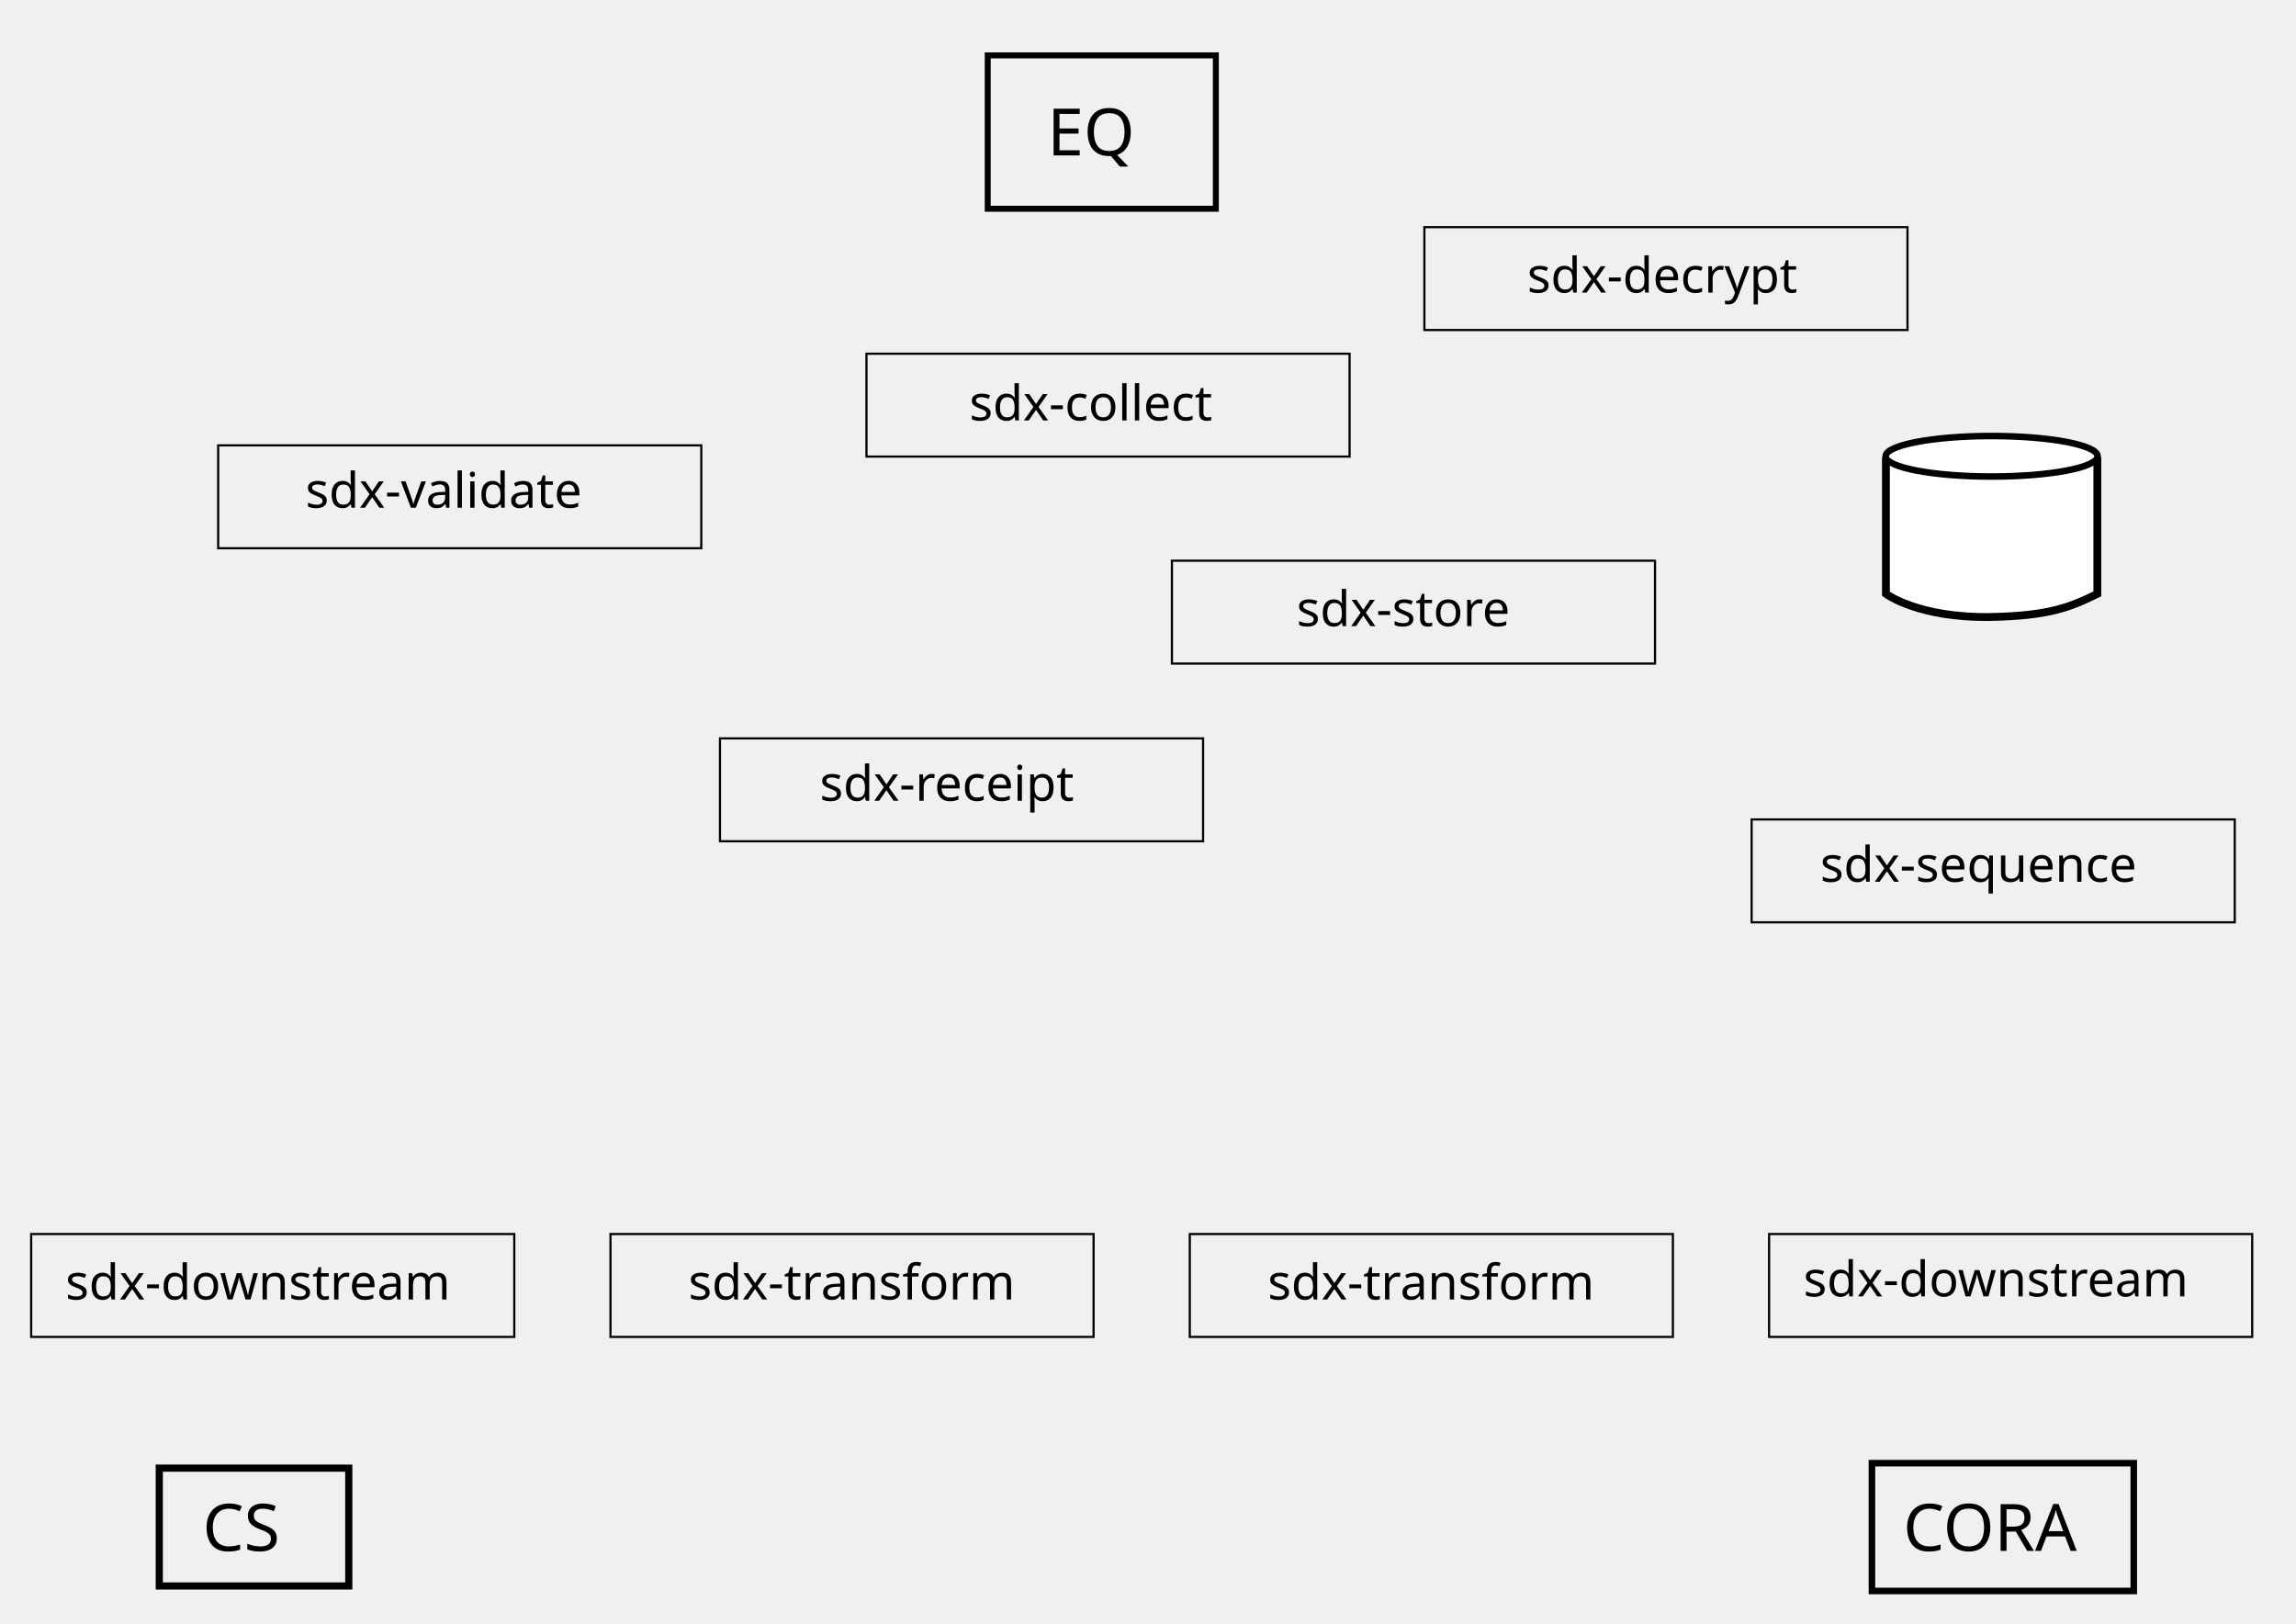
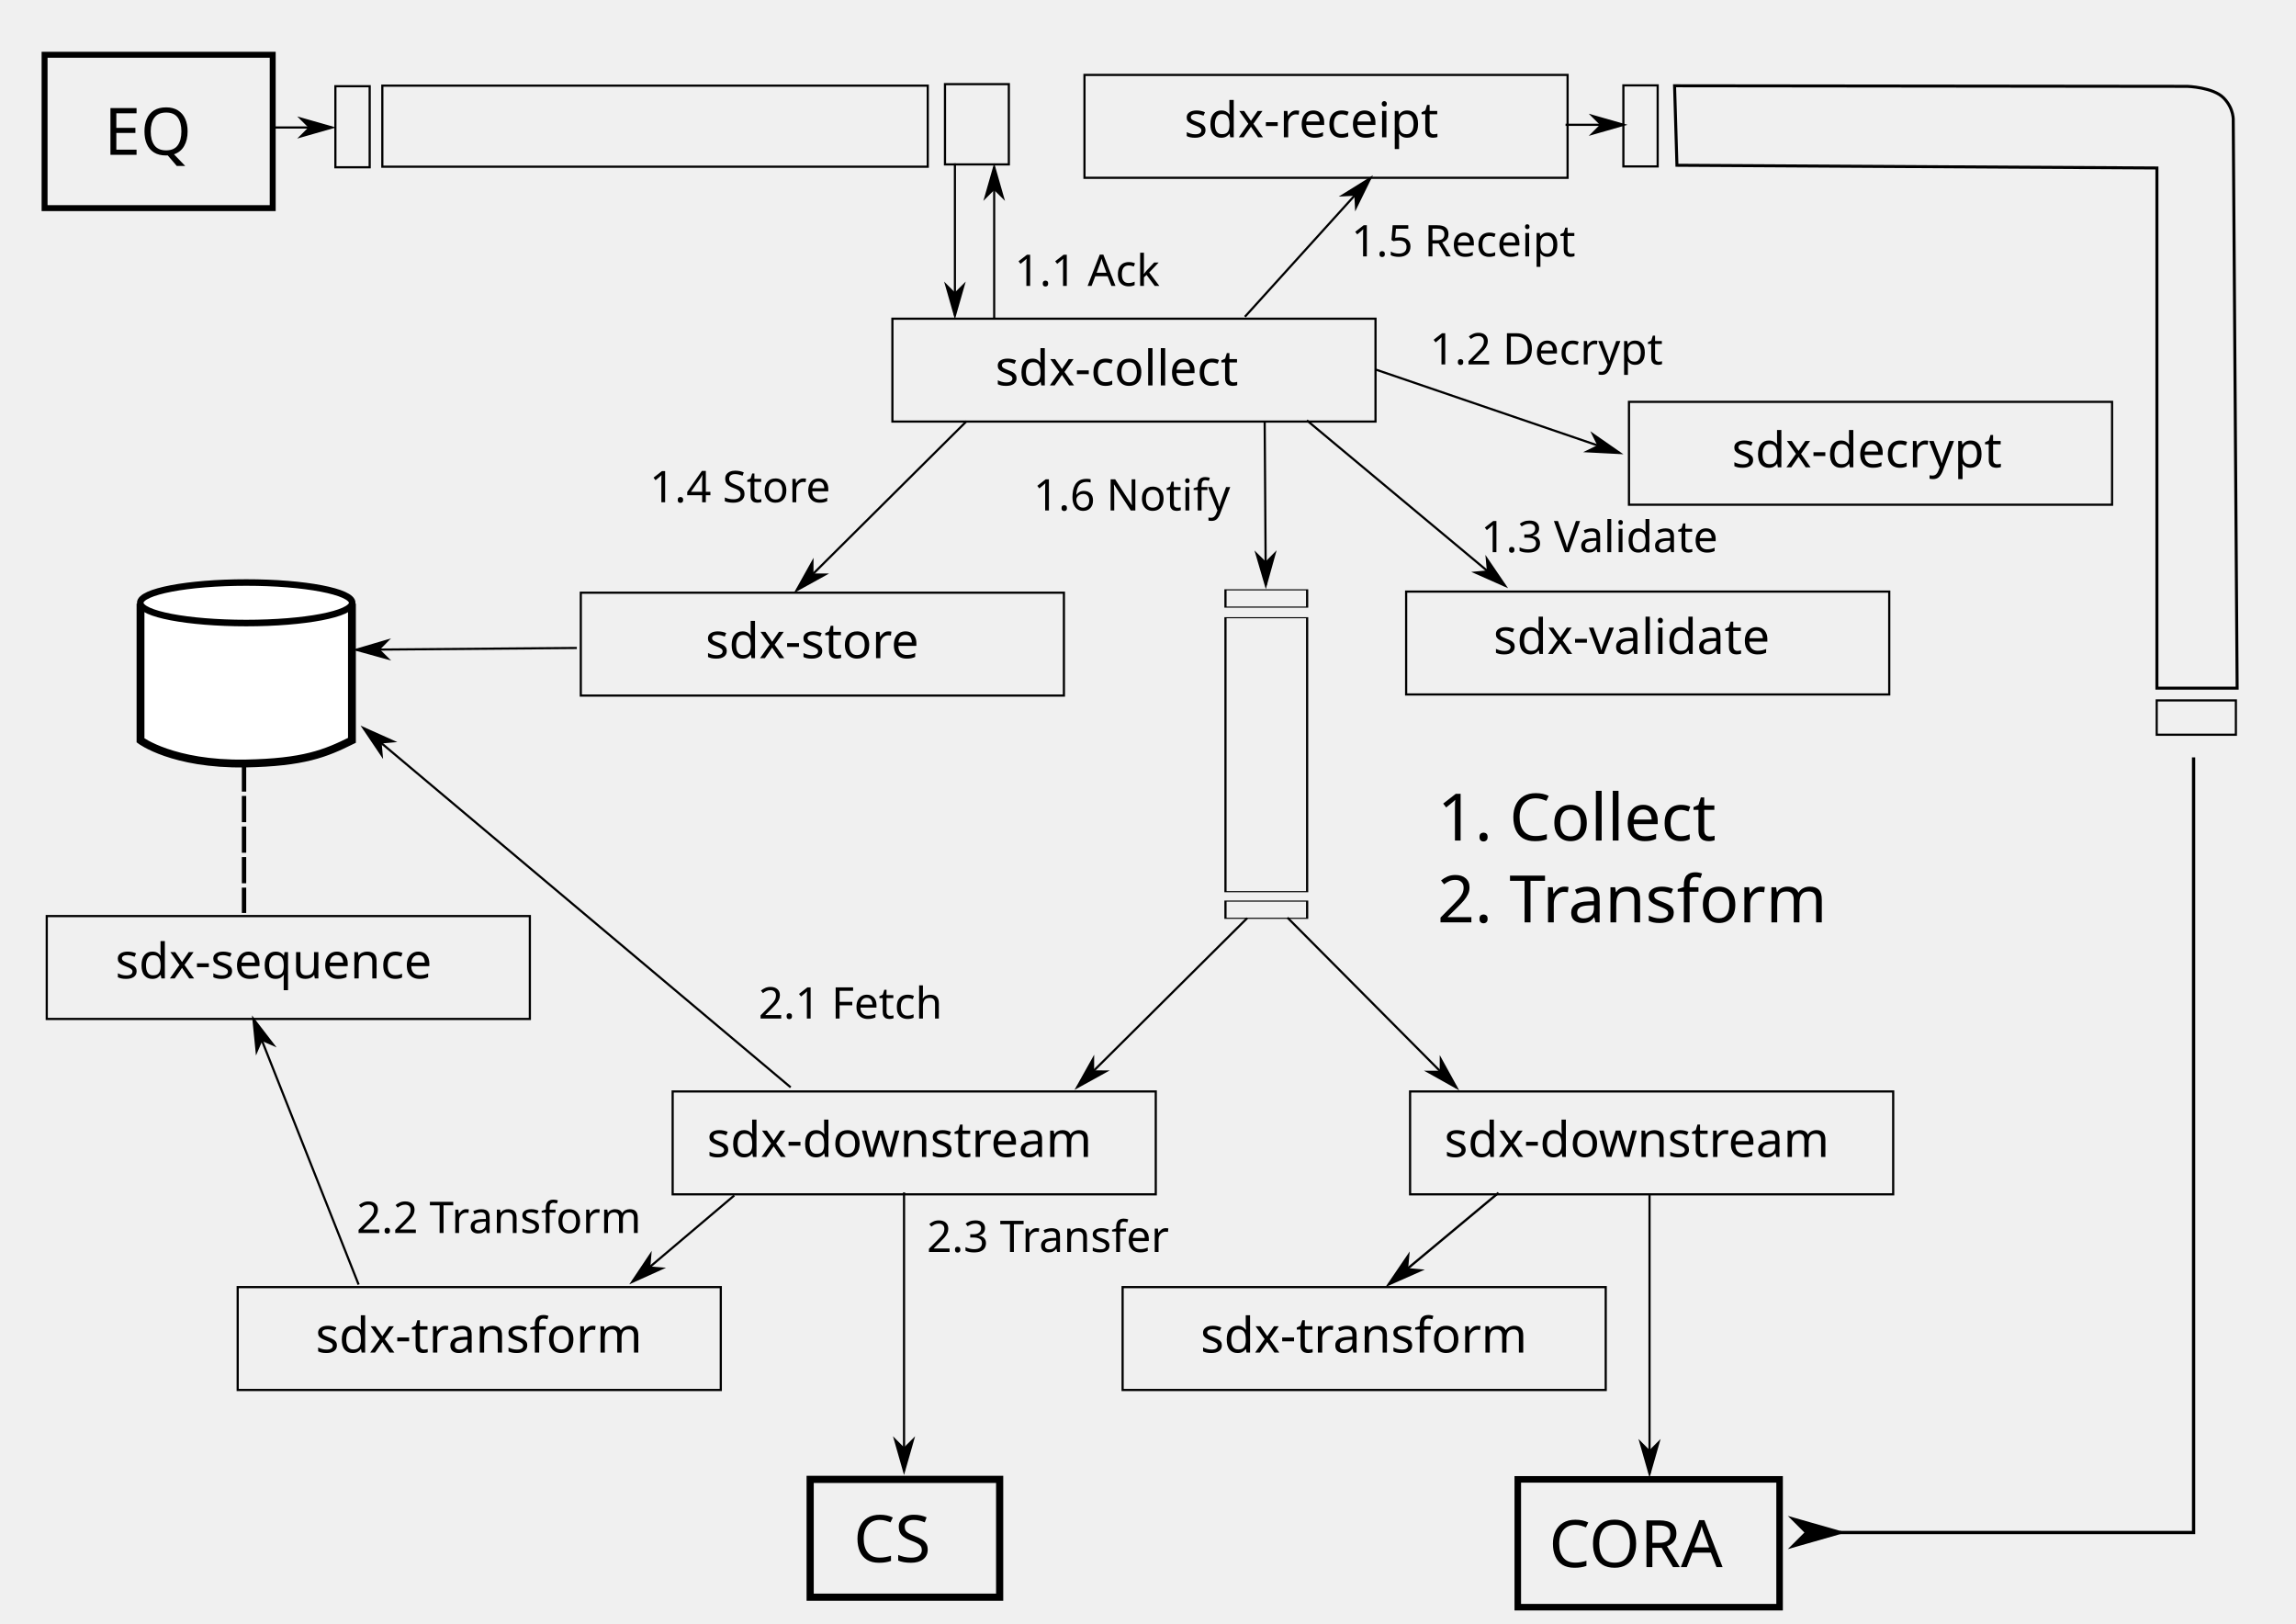
<svg xmlns="http://www.w3.org/2000/svg" width="297mm" height="210mm" viewBox="0 0 1052.362 744.094" id="svg2" version="1.1">
  <defs id="defs4">
-     </defs>
+     <marker orient="auto" refY="0.0" refX="0.0" id="marker16611" style="overflow:visible;">
+       <path id="path16613" d="M 0.0,0.0 L 5.0,-5.0 L -12.5,0.0 L 5.0,5.0 L 0.0,0.0 z " style="fill-rule:evenodd;stroke:#000000;stroke-width:1pt;stroke-opacity:1;fill:#000000;fill-opacity:1" transform="scale(0.8) rotate(180) translate(12.5,0)" />
+     </marker>
+     <marker style="overflow:visible;" id="marker15975" refX="0.0" refY="0.0" orient="auto">
+       <path transform="scale(0.8) rotate(180) translate(12.5,0)" style="fill-rule:evenodd;stroke:#000000;stroke-width:1pt;stroke-opacity:1;fill:#000000;fill-opacity:1" d="M 0.0,0.0 L 5.0,-5.0 L -12.5,0.0 L 5.0,5.0 L 0.0,0.0 z " id="path15977" />
+     </marker>
+     <marker orient="auto" refY="0.0" refX="0.0" id="Arrow1Lstart" style="overflow:visible">
+       <path id="path4404" d="M 0.0,0.0 L 5.0,-5.0 L -12.5,0.0 L 5.0,5.0 L 0.0,0.0 z " style="fill-rule:evenodd;stroke:#000000;stroke-width:1pt;stroke-opacity:1;fill:#000000;fill-opacity:1" transform="scale(0.8) translate(12.5,0)" />
+     </marker>
+     <marker orient="auto" refY="0.0" refX="0.0" id="marker15261" style="overflow:visible;">
+       <path id="path15263" d="M 0.0,0.0 L 5.0,-5.0 L -12.5,0.0 L 5.0,5.0 L 0.0,0.0 z " style="fill-rule:evenodd;stroke:#000000;stroke-width:1pt;stroke-opacity:1;fill:#000000;fill-opacity:1" transform="scale(0.8) rotate(180) translate(12.5,0)" />
+     </marker>
+     <marker orient="auto" refY="0.0" refX="0.0" id="marker14883" style="overflow:visible;">
+       <path id="path14885" d="M 0.0,0.0 L 5.0,-5.0 L -12.5,0.0 L 5.0,5.0 L 0.0,0.0 z " style="fill-rule:evenodd;stroke:#000000;stroke-width:1pt;stroke-opacity:1;fill:#000000;fill-opacity:1" transform="scale(0.8) rotate(180) translate(12.5,0)" />
+     </marker>
+     <marker style="overflow:visible;" id="marker14505" refX="0.0" refY="0.0" orient="auto">
+       <path transform="scale(0.8) rotate(180) translate(12.5,0)" style="fill-rule:evenodd;stroke:#000000;stroke-width:1pt;stroke-opacity:1;fill:#000000;fill-opacity:1" d="M 0.0,0.0 L 5.0,-5.0 L -12.5,0.0 L 5.0,5.0 L 0.0,0.0 z " id="path14507" />
+     </marker>
+     <marker style="overflow:visible;" id="marker13867" refX="0.0" refY="0.0" orient="auto">
+       <path transform="scale(0.8) rotate(180) translate(12.5,0)" style="fill-rule:evenodd;stroke:#000000;stroke-width:1pt;stroke-opacity:1;fill:#000000;fill-opacity:1" d="M 0.0,0.0 L 5.0,-5.0 L -12.5,0.0 L 5.0,5.0 L 0.0,0.0 z " id="path13869" />
+     </marker>
+     <marker orient="auto" refY="0.0" refX="0.0" id="marker13341" style="overflow:visible;">
+       <path id="path13343" d="M 0.0,0.0 L 5.0,-5.0 L -12.5,0.0 L 5.0,5.0 L 0.0,0.0 z " style="fill-rule:evenodd;stroke:#000000;stroke-width:1pt;stroke-opacity:1;fill:#000000;fill-opacity:1" transform="scale(0.8) rotate(180) translate(12.5,0)" />
+     </marker>
+     <marker orient="auto" refY="0.0" refX="0.0" id="marker11667" style="overflow:visible;">
+       <path id="path11669" d="M 0.0,0.0 L 5.0,-5.0 L -12.5,0.0 L 5.0,5.0 L 0.0,0.0 z " style="fill-rule:evenodd;stroke:#000000;stroke-width:1pt;stroke-opacity:1;fill:#000000;fill-opacity:1" transform="scale(0.8) rotate(180) translate(12.5,0)" />
+     </marker>
+     <marker orient="auto" refY="0.0" refX="0.0" id="marker11493" style="overflow:visible;">
+       <path id="path11495" d="M 0.0,0.0 L 5.0,-5.0 L -12.5,0.0 L 5.0,5.0 L 0.0,0.0 z " style="fill-rule:evenodd;stroke:#000000;stroke-width:1pt;stroke-opacity:1;fill:#000000;fill-opacity:1" transform="scale(0.8) rotate(180) translate(12.5,0)" />
+     </marker>
+     <marker style="overflow:visible;" id="marker10783" refX="0.0" refY="0.0" orient="auto">
+       <path transform="scale(0.8) rotate(180) translate(12.5,0)" style="fill-rule:evenodd;stroke:#000000;stroke-width:1pt;stroke-opacity:1;fill:#000000;fill-opacity:1" d="M 0.0,0.0 L 5.0,-5.0 L -12.5,0.0 L 5.0,5.0 L 0.0,0.0 z " id="path10785" />
+     </marker>
+     <marker style="overflow:visible;" id="marker9727" refX="0.0" refY="0.0" orient="auto">
+       <path transform="scale(0.8) rotate(180) translate(12.5,0)" style="fill-rule:evenodd;stroke:#000000;stroke-width:1pt;stroke-opacity:1;fill:#000000;fill-opacity:1" d="M 0.0,0.0 L 5.0,-5.0 L -12.5,0.0 L 5.0,5.0 L 0.0,0.0 z " id="path9729" />
+     </marker>
+     <marker style="overflow:visible;" id="marker8793" refX="0.0" refY="0.0" orient="auto">
+       <path transform="scale(0.8) rotate(180) translate(12.5,0)" style="fill-rule:evenodd;stroke:#000000;stroke-width:1pt;stroke-opacity:1;fill:#000000;fill-opacity:1" d="M 0.0,0.0 L 5.0,-5.0 L -12.5,0.0 L 5.0,5.0 L 0.0,0.0 z " id="path8795" />
+     </marker>
+     <marker style="overflow:visible;" id="marker8153" refX="0.0" refY="0.0" orient="auto">
+       <path transform="scale(0.8) rotate(180) translate(12.5,0)" style="fill-rule:evenodd;stroke:#000000;stroke-width:1pt;stroke-opacity:1;fill:#000000;fill-opacity:1" d="M 0.0,0.0 L 5.0,-5.0 L -12.5,0.0 L 5.0,5.0 L 0.0,0.0 z " id="path8155" />
+     </marker>
+     <marker orient="auto" refY="0.0" refX="0.0" id="marker7667" style="overflow:visible;">
+       <path id="path7669" d="M 0.0,0.0 L 5.0,-5.0 L -12.5,0.0 L 5.0,5.0 L 0.0,0.0 z " style="fill-rule:evenodd;stroke:#000000;stroke-width:1pt;stroke-opacity:1;fill:#000000;fill-opacity:1" transform="scale(0.8) rotate(180) translate(12.5,0)" />
+     </marker>
+     <marker orient="auto" refY="0.0" refX="0.0" id="marker6995" style="overflow:visible;">
+       <path id="path6997" d="M 0.0,0.0 L 5.0,-5.0 L -12.5,0.0 L 5.0,5.0 L 0.0,0.0 z " style="fill-rule:evenodd;stroke:#000000;stroke-width:1pt;stroke-opacity:1;fill:#000000;fill-opacity:1" transform="scale(0.8) rotate(180) translate(12.5,0)" />
+     </marker>
+     <marker style="overflow:visible;" id="marker6425" refX="0.0" refY="0.0" orient="auto">
+       <path transform="scale(0.8) rotate(180) translate(12.5,0)" style="fill-rule:evenodd;stroke:#000000;stroke-width:1pt;stroke-opacity:1;fill:#000000;fill-opacity:1" d="M 0.0,0.0 L 5.0,-5.0 L -12.5,0.0 L 5.0,5.0 L 0.0,0.0 z " id="path6427" />
+     </marker>
+     <marker orient="auto" refY="0.0" refX="0.0" id="marker5477" style="overflow:visible;">
+       <path id="path5479" d="M 0.0,0.0 L 5.0,-5.0 L -12.5,0.0 L 5.0,5.0 L 0.0,0.0 z " style="fill-rule:evenodd;stroke:#000000;stroke-width:1pt;stroke-opacity:1;fill:#000000;fill-opacity:1" transform="scale(0.8) rotate(180) translate(12.5,0)" />
+     </marker>
+     <marker style="overflow:visible;" id="marker5198" refX="0.0" refY="0.0" orient="auto">
+       <path transform="scale(0.8) rotate(180) translate(12.5,0)" style="fill-rule:evenodd;stroke:#000000;stroke-width:1pt;stroke-opacity:1;fill:#000000;fill-opacity:1" d="M 0.0,0.0 L 5.0,-5.0 L -12.5,0.0 L 5.0,5.0 L 0.0,0.0 z " id="path5200" />
+     </marker>
+     <marker orient="auto" refY="0.0" refX="0.0" id="marker5126" style="overflow:visible;">
+       <path id="path5128" d="M 0.0,0.0 L 5.0,-5.0 L -12.5,0.0 L 5.0,5.0 L 0.0,0.0 z " style="fill-rule:evenodd;stroke:#000000;stroke-width:1pt;stroke-opacity:1;fill:#000000;fill-opacity:1" transform="scale(0.8) rotate(180) translate(12.5,0)" />
+     </marker>
+     <marker orient="auto" refY="0.0" refX="0.0" id="marker4880" style="overflow:visible;">
+       <path id="path4882" style="fill-rule:evenodd;stroke-width:0.625;stroke-linejoin:round;stroke:#000000;stroke-opacity:1;fill:#000000;fill-opacity:1" d="M 8.719,4.034 L -2.207,0.016 L 8.719,-4.002 C 6.973,-1.63 6.983,1.616 8.719,4.034 z " transform="scale(1.1) rotate(180) translate(1,0)" />
+     </marker>
+     <marker orient="auto" refY="0.0" refX="0.0" id="Arrow1Lend" style="overflow:visible;">
+       <path id="path4407" d="M 0.0,0.0 L 5.0,-5.0 L -12.5,0.0 L 5.0,5.0 L 0.0,0.0 z " style="fill-rule:evenodd;stroke:#000000;stroke-width:1pt;stroke-opacity:1;fill:#000000;fill-opacity:1" transform="scale(0.8) rotate(180) translate(12.5,0)" />
+     </marker>
+     <marker orient="auto" refY="0.0" refX="0.0" id="Arrow2Lend" style="overflow:visible;">
+       <path id="path4425" style="fill-rule:evenodd;stroke-width:0.625;stroke-linejoin:round;stroke:#000000;stroke-opacity:1;fill:#000000;fill-opacity:1" d="M 8.719,4.034 L -2.207,0.016 L 8.719,-4.002 C 6.973,-1.63 6.983,1.616 8.719,4.034 z " transform="scale(1.1) rotate(180) translate(1,0)" />
+     </marker>
+     <marker orient="auto" refY="0.0" refX="0.0" id="Arrow2Lstart" style="overflow:visible">
+       <path id="path4422" style="fill-rule:evenodd;stroke-width:0.625;stroke-linejoin:round;stroke:#000000;stroke-opacity:1;fill:#000000;fill-opacity:1" d="M 8.719,4.034 L -2.207,0.016 L 8.719,-4.002 C 6.973,-1.63 6.983,1.616 8.719,4.034 z " transform="scale(1.1) translate(1,0)" />
+     </marker>
+   </defs>
  <g id="layer1" transform="translate(0,-308.2677)">
-     <text xml:space="preserve" style="font-style:normal;font-variant:normal;font-weight:normal;font-stretch:normal;font-size:30px;line-height:125%;font-family:sans-serif;-inkscape-font-specification:'sans-serif, Normal';text-align:start;letter-spacing:0px;word-spacing:0px;writing-mode:lr-tb;text-anchor:start;fill:#000000;fill-opacity:1;stroke:none;stroke-width:1px;stroke-linecap:butt;stroke-linejoin:miter;stroke-opacity:1" x="480" y="379.505" id="text3355">
-       <tspan id="tspan3357" x="480" y="379.505">EQ</tspan>
-     </text>
-     <g id="g4226" transform="translate(61.42857,-62.85714)">
+     <g id="g4226" transform="translate(-738.5714,4.285714)">
      <path id="rect4223" d="m 802.979,582.382 96.899,0 0,60.883 c -12.278,6.061 -22.03,10.102 -48.955,10.607 -33.154,0.505 -47.945,-10.607 -47.945,-10.607 z" style="fill:#ffffff;fill-opacity:1;stroke:#000000;stroke-width:3.59;stroke-miterlimit:4;stroke-dasharray:none;stroke-opacity:1" />
      <ellipse style="fill:#ffffff;fill-opacity:1;stroke:#000000;stroke-width:3;stroke-miterlimit:4;stroke-dasharray:none;stroke-opacity:1" ry="9.286" rx="48.571" cy="580.219" cx="851.429" id="path3403" />
    </g>
-     <rect style="fill:none;fill-opacity:1;stroke:#000000;stroke-width:2.722;stroke-miterlimit:4;stroke-dasharray:none;stroke-opacity:1" id="rect4230" width="104.564" height="70.278" x="452.718" y="333.652" />
-     <g id="g4285" transform="translate(-40,20)">
+     <g id="g4325" transform="translate(-432.2857,-0.2857143)">
+       <text id="text3355" y="379.505" x="480" style="font-style:normal;font-variant:normal;font-weight:normal;font-stretch:normal;font-size:30px;line-height:125%;font-family:sans-serif;-inkscape-font-specification:'sans-serif, Normal';text-align:start;letter-spacing:0px;word-spacing:0px;writing-mode:lr-tb;text-anchor:start;fill:#000000;fill-opacity:1;stroke:none;stroke-width:1px;stroke-linecap:butt;stroke-linejoin:miter;stroke-opacity:1" xml:space="preserve">
+         <tspan y="379.505" x="480" id="tspan3357">EQ</tspan>
+       </text>
+       <rect y="333.652" x="452.718" height="70.278" width="104.564" id="rect4230" style="fill:none;fill-opacity:1;stroke:#000000;stroke-width:2.722;stroke-miterlimit:4;stroke-dasharray:none;stroke-opacity:1" />
+     </g>
+     <g id="g4285" transform="translate(258.3333,25.14286)">
      <text id="text3359" y="998.997" x="132.857" style="font-style:normal;font-variant:normal;font-weight:normal;font-stretch:normal;font-size:30px;line-height:125%;font-family:sans-serif;-inkscape-font-specification:'sans-serif, Normal';text-align:start;letter-spacing:0px;word-spacing:0px;writing-mode:lr-tb;text-anchor:start;fill:#000000;fill-opacity:1;stroke:none;stroke-width:1px;stroke-linecap:butt;stroke-linejoin:miter;stroke-opacity:1" xml:space="preserve">
        <tspan y="998.997" x="132.857" id="tspan3361">CS</tspan>
      </text>
      <rect y="961.077" x="113.001" height="53.998" width="86.856" id="rect4232" style="fill:none;fill-opacity:1;stroke:#000000;stroke-width:3.287;stroke-miterlimit:4;stroke-dasharray:none;stroke-opacity:1" />
    </g>
-     <g id="g4290" transform="translate(70.85714,20)">
+     <g id="g4290" transform="translate(-91.47624,27.42857)">
      <text id="text3363" y="998.997" x="801.429" style="font-style:normal;font-variant:normal;font-weight:normal;font-stretch:normal;font-size:30px;line-height:125%;font-family:sans-serif;-inkscape-font-specification:'sans-serif, Normal';text-align:start;letter-spacing:0px;word-spacing:0px;writing-mode:lr-tb;text-anchor:start;fill:#000000;fill-opacity:1;stroke:none;stroke-width:1px;stroke-linecap:butt;stroke-linejoin:miter;stroke-opacity:1" xml:space="preserve">
        <tspan y="998.997" x="801.429" id="tspan3365">CORA</tspan>
      </text>
      <rect y="958.791" x="787.143" height="58.571" width="120" id="rect4234" style="fill:none;fill-opacity:1;stroke:#000000;stroke-width:3;stroke-miterlimit:4;stroke-dasharray:none;stroke-opacity:1" />
    </g>
-     <g id="g4275" transform="translate(-40,-1.428573)">
+     <g id="g4275" transform="translate(254.0237,-66.76991)">
      <text id="text3375" y="905.219" x="70" style="font-style:normal;font-variant:normal;font-weight:normal;font-stretch:normal;font-size:22.5px;line-height:125%;font-family:sans-serif;-inkscape-font-specification:'sans-serif, Normal';text-align:start;letter-spacing:0px;word-spacing:0px;writing-mode:lr-tb;text-anchor:start;fill:#000000;fill-opacity:1;stroke:none;stroke-width:1px;stroke-linecap:butt;stroke-linejoin:miter;stroke-opacity:1" xml:space="preserve">
        <tspan y="905.219" x="70" id="tspan3377">sdx-downstream</tspan>
      </text>
      <rect y="875.219" x="54.286" height="47.143" width="221.429" id="rect4236" style="fill:none;fill-opacity:1;stroke:#000000;stroke-width:1;stroke-miterlimit:4;stroke-dasharray:none;stroke-opacity:1" />
    </g>
-     <g id="g4270" transform="translate(-98.7619,58.57143)">
+     <g id="g4270" transform="translate(-269.6268,82.89227)">
      <text id="text3391" y="845.219" x="414.286" style="font-style:normal;font-variant:normal;font-weight:normal;font-stretch:normal;font-size:22.5px;line-height:125%;font-family:sans-serif;-inkscape-font-specification:'sans-serif, Normal';text-align:start;letter-spacing:0px;word-spacing:0px;writing-mode:lr-tb;text-anchor:start;fill:#000000;fill-opacity:1;stroke:none;stroke-width:1px;stroke-linecap:butt;stroke-linejoin:miter;stroke-opacity:1" xml:space="preserve">
        <tspan y="845.219" x="414.286" id="tspan3393">sdx-transform</tspan>
      </text>
      <rect style="fill:none;fill-opacity:1;stroke:#000000;stroke-width:1;stroke-miterlimit:4;stroke-dasharray:none;stroke-opacity:1" id="rect4238" width="221.429" height="47.143" x="378.571" y="815.219" />
    </g>
-     <g id="g4280" transform="translate(75.14282,1.428544)">
-       <text xml:space="preserve" style="font-style:normal;font-variant:normal;font-weight:normal;font-stretch:normal;font-size:22.5px;line-height:125%;font-family:sans-serif;-inkscape-font-specification:'sans-serif, Normal';text-align:start;letter-spacing:0px;word-spacing:0px;writing-mode:lr-tb;text-anchor:start;fill:#000000;fill-opacity:1;stroke:none;stroke-width:1px;stroke-linecap:butt;stroke-linejoin:miter;stroke-opacity:1" x="751.429" y="900.934" id="text3399">
-         <tspan id="tspan3401" x="751.429" y="900.934">sdx-downstream</tspan>
-       </text>
-       <rect y="872.362" x="735.714" height="47.143" width="221.429" id="rect4240" style="fill:none;fill-opacity:1;stroke:#000000;stroke-width:1;stroke-miterlimit:4;stroke-dasharray:none;stroke-opacity:1" />
-     </g>
-     <g id="g4250">
-       <text id="text3383" y="712.362" x="834.286" style="font-style:normal;font-variant:normal;font-weight:normal;font-stretch:normal;font-size:22.5px;line-height:125%;font-family:sans-serif;-inkscape-font-specification:'sans-serif, Normal';text-align:start;letter-spacing:0px;word-spacing:0px;writing-mode:lr-tb;text-anchor:start;fill:#000000;fill-opacity:1;stroke:none;stroke-width:1px;stroke-linecap:butt;stroke-linejoin:miter;stroke-opacity:1" xml:space="preserve">
-         <tspan y="712.362" x="834.286" id="tspan3385">sdx-sequence</tspan>
-       </text>
-       <rect style="fill:none;fill-opacity:1;stroke:#000000;stroke-width:1;stroke-miterlimit:4;stroke-dasharray:none;stroke-opacity:1" id="rect4242" width="221.429" height="47.143" x="802.857" y="683.791" />
-     </g>
-     <g id="g4265">
-       <text id="text3379" y="675.219" x="375.714" style="font-style:normal;font-weight:normal;font-size:22.5px;line-height:125%;font-family:sans-serif;letter-spacing:0px;word-spacing:0px;fill:#000000;fill-opacity:1;stroke:none;stroke-width:1px;stroke-linecap:butt;stroke-linejoin:miter;stroke-opacity:1;-inkscape-font-specification:'sans-serif, Normal';font-stretch:normal;font-variant:normal;text-anchor:start;text-align:start;writing-mode:lr;" xml:space="preserve">
+     <g id="g4250" transform="translate(-781.4286,44.28571)">
+       <g id="g4341">
+         <text xml:space="preserve" style="font-style:normal;font-variant:normal;font-weight:normal;font-stretch:normal;font-size:22.5px;line-height:125%;font-family:sans-serif;-inkscape-font-specification:'sans-serif, Normal';text-align:start;letter-spacing:0px;word-spacing:0px;writing-mode:lr-tb;text-anchor:start;fill:#000000;fill-opacity:1;stroke:none;stroke-width:1px;stroke-linecap:butt;stroke-linejoin:miter;stroke-opacity:1" x="834.286" y="712.362" id="text3383">
+           <tspan id="tspan3385" x="834.286" y="712.362">sdx-sequence</tspan>
+         </text>
+         <rect y="683.791" x="802.857" height="47.143" width="221.429" id="rect4242" style="fill:none;fill-opacity:1;stroke:#000000;stroke-width:1;stroke-miterlimit:4;stroke-dasharray:none;stroke-opacity:1" />
+       </g>
+     </g>
+     <g id="g4265" transform="translate(167.0659,-304.0457)">
+       <text id="text3379" y="675.219" x="375.714" style="font-style:normal;font-variant:normal;font-weight:normal;font-stretch:normal;font-size:22.5px;line-height:125%;font-family:sans-serif;-inkscape-font-specification:'sans-serif, Normal';text-align:start;letter-spacing:0px;word-spacing:0px;writing-mode:lr-tb;text-anchor:start;fill:#000000;fill-opacity:1;stroke:none;stroke-width:1px;stroke-linecap:butt;stroke-linejoin:miter;stroke-opacity:1" xml:space="preserve">
        <tspan y="675.219" x="375.714" id="tspan3381">sdx-receipt</tspan>
      </text>
      <rect y="646.648" x="330" height="47.143" width="221.429" id="rect4244" style="fill:none;fill-opacity:1;stroke:#000000;stroke-width:1;stroke-miterlimit:4;stroke-dasharray:none;stroke-opacity:1" />
    </g>
-     <g id="g4310">
+     <g id="g4310" transform="translate(11.88899,-16.04448)">
      <text id="text3367" y="500.934" x="444.286" style="font-style:normal;font-variant:normal;font-weight:normal;font-stretch:normal;font-size:22.5px;line-height:125%;font-family:sans-serif;-inkscape-font-specification:'sans-serif, Normal';text-align:start;letter-spacing:0px;word-spacing:0px;writing-mode:lr-tb;text-anchor:start;fill:#000000;fill-opacity:1;stroke:none;stroke-width:1px;stroke-linecap:butt;stroke-linejoin:miter;stroke-opacity:1" xml:space="preserve">
        <tspan y="500.934" x="444.286" id="tspan3369">sdx-collect</tspan>
      </text>
      <rect style="fill:none;fill-opacity:1;stroke:#000000;stroke-width:1;stroke-miterlimit:4;stroke-dasharray:none;stroke-opacity:1" id="rect4246" width="221.429" height="47.143" x="397.143" y="470.362" />
    </g>
-     <g id="g4260">
+     <g id="g4260" transform="translate(544.4976,67.01354)">
      <text id="text3395" y="540.934" x="140" style="font-style:normal;font-variant:normal;font-weight:normal;font-stretch:normal;font-size:22.5px;line-height:125%;font-family:sans-serif;-inkscape-font-specification:'sans-serif, Normal';text-align:start;letter-spacing:0px;word-spacing:0px;writing-mode:lr-tb;text-anchor:start;fill:#000000;fill-opacity:1;stroke:none;stroke-width:1px;stroke-linecap:butt;stroke-linejoin:miter;stroke-opacity:1" xml:space="preserve">
        <tspan y="540.934" x="140" id="tspan3397">sdx-validate</tspan>
      </text>
      <rect style="fill:none;fill-opacity:1;stroke:#000000;stroke-width:1;stroke-miterlimit:4;stroke-dasharray:none;stroke-opacity:1" id="rect4248" width="221.429" height="47.143" x="100" y="512.362" />
    </g>
-     <g transform="translate(166.7619,58.57143)" id="g4295">
-       <text xml:space="preserve" style="font-style:normal;font-variant:normal;font-weight:normal;font-stretch:normal;font-size:22.5px;line-height:125%;font-family:sans-serif;-inkscape-font-specification:'sans-serif, Normal';text-align:start;letter-spacing:0px;word-spacing:0px;writing-mode:lr-tb;text-anchor:start;fill:#000000;fill-opacity:1;stroke:none;stroke-width:1px;stroke-linecap:butt;stroke-linejoin:miter;stroke-opacity:1" x="414.286" y="845.219" id="text4297">
-         <tspan id="tspan4299" x="414.286" y="845.219">sdx-transform</tspan>
-       </text>
-       <rect y="815.219" x="378.571" height="47.143" width="221.429" id="rect4301" style="fill:none;fill-opacity:1;stroke:#000000;stroke-width:1;stroke-miterlimit:4;stroke-dasharray:none;stroke-opacity:1" />
-     </g>
-     <g id="g4320">
+     <g id="g4320" transform="translate(-270.9341,14.66554)">
      <text id="text3387" y="595.219" x="594.286" style="font-style:normal;font-variant:normal;font-weight:normal;font-stretch:normal;font-size:22.5px;line-height:125%;font-family:sans-serif;-inkscape-font-specification:'sans-serif, Normal';text-align:start;letter-spacing:0px;word-spacing:0px;writing-mode:lr-tb;text-anchor:start;fill:#000000;fill-opacity:1;stroke:none;stroke-width:1px;stroke-linecap:butt;stroke-linejoin:miter;stroke-opacity:1" xml:space="preserve">
        <tspan y="595.219" x="594.286" id="tspan3389">sdx-store</tspan>
      </text>
      <rect y="565.219" x="537.143" height="47.143" width="221.429" id="rect4306" style="fill:none;fill-opacity:1;stroke:#000000;stroke-width:1;stroke-miterlimit:4;stroke-dasharray:none;stroke-opacity:1" />
    </g>
-     <g id="g4315">
+     <g id="g4315" transform="translate(93.77559,80.05933)">
      <text id="text3371" y="442.362" x="700" style="font-style:normal;font-variant:normal;font-weight:normal;font-stretch:normal;font-size:22.5px;line-height:125%;font-family:sans-serif;-inkscape-font-specification:'sans-serif, Normal';text-align:start;letter-spacing:0px;word-spacing:0px;writing-mode:lr-tb;text-anchor:start;fill:#000000;fill-opacity:1;stroke:none;stroke-width:1px;stroke-linecap:butt;stroke-linejoin:miter;stroke-opacity:1" xml:space="preserve">
        <tspan y="442.362" x="700" id="tspan3373">sdx-decrypt</tspan>
      </text>
      <rect style="fill:none;fill-opacity:1;stroke:#000000;stroke-width:1;stroke-miterlimit:4;stroke-dasharray:none;stroke-opacity:1" id="rect4308" width="221.429" height="47.143" x="652.857" y="412.362" />
    </g>
+     <rect style="fill:none;fill-opacity:1;stroke:#000000;stroke-width:1;stroke-miterlimit:4;stroke-dasharray:none;stroke-opacity:1" id="rect4330" width="250" height="37.143" x="175.237" y="347.517" />
+     <rect style="fill:none;fill-opacity:1;stroke:#000000;stroke-width:1;stroke-miterlimit:4;stroke-dasharray:none;stroke-opacity:1" id="rect4332" width="15.714" height="37.143" x="153.726" y="347.779" />
+     <rect y="346.827" x="433.13" height="36.785" width="29.262" id="rect4334" style="fill:none;fill-opacity:1;stroke:#000000;stroke-width:1;stroke-miterlimit:4;stroke-dasharray:none;stroke-opacity:1" />
+     <path style="fill:none;fill-opacity:1;stroke:#000000;stroke-width:1.374;stroke-miterlimit:4;stroke-dasharray:none;stroke-opacity:1" d="m 988.616,623.634 0,-238.384 -220,-1.242 -1.088,-36.429 235,0.264 c 0,0 11.846,0.377 16.674,5.314 4.903,5.014 4.398,10.57 4.398,10.57 l 1.786,259.907 z" id="rect4360" />
+     <rect y="-384.535" x="-759.785" height="37.143" width="15.714" id="rect4362" style="fill:none;fill-opacity:1;stroke:#000000;stroke-width:1;stroke-miterlimit:4;stroke-dasharray:none;stroke-opacity:1" transform="scale(-1,-1)" />
+     <rect style="fill:none;fill-opacity:1;stroke:#000000;stroke-width:0.989;stroke-miterlimit:4;stroke-dasharray:none;stroke-opacity:1" id="rect4364" width="15.726" height="36.285" x="-644.969" y="988.521" transform="matrix(0,-1,1,0,0,0)" />
+     <g transform="matrix(0,-0.5021929,1.00777,0,218.1046,841.7323)" id="g4370">
+       <rect style="fill:none;fill-opacity:1;stroke:#000000;stroke-width:1;stroke-miterlimit:4;stroke-dasharray:none;stroke-opacity:1" id="rect4372" width="250" height="37.143" x="248.571" y="340.934" />
+       <rect style="fill:none;fill-opacity:1;stroke:#000000;stroke-width:1;stroke-miterlimit:4;stroke-dasharray:none;stroke-opacity:1" id="rect4374" width="15.714" height="37.143" x="224.286" y="340.934" />
+       <rect y="340.934" x="508.286" height="37.143" width="15.714" id="rect4376" style="fill:none;fill-opacity:1;stroke:#000000;stroke-width:1;stroke-miterlimit:4;stroke-dasharray:none;stroke-opacity:1" />
+     </g>
+     <text xml:space="preserve" style="font-style:normal;font-variant:normal;font-weight:normal;font-stretch:normal;font-size:20px;line-height:125%;font-family:sans-serif;-inkscape-font-specification:'sans-serif, Normal';text-align:start;letter-spacing:0px;word-spacing:0px;writing-mode:lr-tb;text-anchor:start;fill:#000000;fill-opacity:1;stroke:none;stroke-width:1px;stroke-linecap:butt;stroke-linejoin:miter;stroke-opacity:1" x="465.062" y="439.288" id="text4382">
+       <tspan id="tspan4384" x="465.062" y="439.288">1.1 Ack</tspan>
+     </text>
+     <text xml:space="preserve" style="font-style:normal;font-variant:normal;font-weight:normal;font-stretch:normal;font-size:20px;line-height:125%;font-family:sans-serif;-inkscape-font-specification:'sans-serif, Normal';text-align:start;letter-spacing:0px;word-spacing:0px;writing-mode:lr-tb;text-anchor:start;fill:#000000;fill-opacity:1;stroke:none;stroke-width:1px;stroke-linecap:butt;stroke-linejoin:miter;stroke-opacity:1" x="655.316" y="475.267" id="text4386">
+       <tspan id="tspan4388" x="655.316" y="475.267">1.2 Decrypt</tspan>
+     </text>
+     <text xml:space="preserve" style="font-style:normal;font-variant:normal;font-weight:normal;font-stretch:normal;font-size:20px;line-height:125%;font-family:sans-serif;-inkscape-font-specification:'sans-serif, Normal';text-align:start;letter-spacing:0px;word-spacing:0px;writing-mode:lr-tb;text-anchor:start;fill:#000000;fill-opacity:1;stroke:none;stroke-width:1px;stroke-linecap:butt;stroke-linejoin:miter;stroke-opacity:1" x="678.782" y="561.31" id="text4390">
+       <tspan id="tspan4392" x="678.782" y="561.31">1.3 Validate</tspan>
+     </text>
+     <text xml:space="preserve" style="font-style:normal;font-variant:normal;font-weight:normal;font-stretch:normal;font-size:20px;line-height:125%;font-family:sans-serif;-inkscape-font-specification:'sans-serif, Normal';text-align:start;letter-spacing:0px;word-spacing:0px;writing-mode:lr-tb;text-anchor:start;fill:#000000;fill-opacity:1;stroke:none;stroke-width:1px;stroke-linecap:butt;stroke-linejoin:miter;stroke-opacity:1" x="297.762" y="538.441" id="text4394">
+       <tspan id="tspan4396" x="297.762" y="538.441">1.4 Store</tspan>
+     </text>
+     <path style="fill:none;fill-rule:evenodd;stroke:#000000;stroke-width:0.976px;stroke-linecap:butt;stroke-linejoin:miter;stroke-opacity:1;marker-end:url(#marker5126)" d="m 437.68,383.141 c 0,69.614 0,69.614 0,69.614" id="path5124" />
+     <path id="path5196" d="m 455.68,454.49 c 0,-69.614 0,-69.614 0,-69.614" style="fill:none;fill-rule:evenodd;stroke:#000000;stroke-width:0.976px;stroke-linecap:butt;stroke-linejoin:miter;stroke-opacity:1;marker-end:url(#marker5198)" />
+     <path style="fill:none;fill-rule:evenodd;stroke:#000000;stroke-width:1;stroke-linecap:butt;stroke-linejoin:miter;stroke-opacity:1;marker-end:url(#marker5477);stroke-miterlimit:4;stroke-dasharray:none" d="m 630.46,477.594 c 111.792,38.215 111.792,38.215 111.792,38.215" id="path5475" />
+     <path id="path6423" d="m 598.999,500.917 c 90.731,75.668 90.731,75.668 90.731,75.668" style="fill:none;fill-rule:evenodd;stroke:#000000;stroke-width:1;stroke-linecap:butt;stroke-linejoin:miter;stroke-miterlimit:4;stroke-dasharray:none;stroke-opacity:1;marker-end:url(#marker6425)" />
+     <path style="fill:none;fill-rule:evenodd;stroke:#000000;stroke-width:1;stroke-linecap:butt;stroke-linejoin:miter;stroke-miterlimit:4;stroke-dasharray:none;stroke-opacity:1;marker-end:url(#marker6995)" d="m 579.663,501.851 c 0.504,74.467 0.504,74.467 0.504,74.467" id="path6993" />
+     <path style="fill:none;fill-rule:evenodd;stroke:#000000;stroke-width:1;stroke-linecap:butt;stroke-linejoin:miter;stroke-miterlimit:4;stroke-dasharray:none;stroke-opacity:1;marker-end:url(#marker7667)" d="m 443.023,501.301 c -77.79,77.356 -77.79,77.356 -77.79,77.356" id="path7665" />
+     <path id="path8151" d="m 264.388,605.209 c -100.955,0.819 -100.955,0.819 -100.955,0.819" style="fill:none;fill-rule:evenodd;stroke:#000000;stroke-width:1;stroke-linecap:butt;stroke-linejoin:miter;stroke-miterlimit:4;stroke-dasharray:none;stroke-opacity:1;marker-end:url(#marker8153)" />
+     <text xml:space="preserve" style="font-style:normal;font-variant:normal;font-weight:normal;font-stretch:normal;font-size:20px;line-height:125%;font-family:sans-serif;-inkscape-font-specification:'sans-serif, Normal';text-align:start;letter-spacing:0px;word-spacing:0px;writing-mode:lr-tb;text-anchor:start;fill:#000000;fill-opacity:1;stroke:none;stroke-width:1px;stroke-linecap:butt;stroke-linejoin:miter;stroke-opacity:1" x="619.384" y="425.778" id="text8781">
+       <tspan id="tspan8783" x="619.384" y="425.778">1.5 Receipt</tspan>
+     </text>
+     <path id="path8791" d="m 570.606,453.423 c 57.387,-63.401 57.387,-63.401 57.387,-63.401" style="fill:none;fill-rule:evenodd;stroke:#000000;stroke-width:1;stroke-linecap:butt;stroke-linejoin:miter;stroke-miterlimit:4;stroke-dasharray:none;stroke-opacity:1;marker-end:url(#marker8793)" />
+     <text xml:space="preserve" style="font-style:normal;font-variant:normal;font-weight:normal;font-stretch:normal;font-size:20px;line-height:125%;font-family:sans-serif;-inkscape-font-specification:'sans-serif, Normal';text-align:start;letter-spacing:0px;word-spacing:0px;writing-mode:lr-tb;text-anchor:start;fill:#000000;fill-opacity:1;stroke:none;stroke-width:1px;stroke-linecap:butt;stroke-linejoin:miter;stroke-opacity:1" x="473.67" y="542.189" id="text9715">
+       <tspan id="tspan9717" x="473.67" y="542.189">1.6 Notify</tspan>
+     </text>
+     <path id="path9725" d="m 571.653,729.01 c -77.79,77.356 -77.79,77.356 -77.79,77.356" style="fill:none;fill-rule:evenodd;stroke:#000000;stroke-width:1;stroke-linecap:butt;stroke-linejoin:miter;stroke-miterlimit:4;stroke-dasharray:none;stroke-opacity:1;marker-end:url(#marker9727)" />
+     <path id="path10079" d="m 336.551,856.099 c -46.648,39.502 -46.648,39.502 -46.648,39.502" style="fill:none;fill-rule:evenodd;stroke:#000000;stroke-width:1;stroke-linecap:butt;stroke-linejoin:miter;stroke-miterlimit:4;stroke-dasharray:none;stroke-opacity:1;marker-end:url(#marker13341)" />
+     <path style="fill:none;fill-rule:evenodd;stroke:#000000;stroke-width:1;stroke-linecap:butt;stroke-linejoin:miter;stroke-miterlimit:4;stroke-dasharray:none;stroke-opacity:1;marker-end:url(#marker13867)" d="m 414.363,854.712 c 0,127.579 0,127.579 0,127.579" id="path10511" />
+     <path id="path10781" d="M 164.371,896.954 C 116.207,775.39 116.207,775.39 116.207,775.39" style="fill:none;fill-rule:evenodd;stroke:#000000;stroke-width:1;stroke-linecap:butt;stroke-linejoin:miter;stroke-miterlimit:4;stroke-dasharray:none;stroke-opacity:1;marker-end:url(#marker10783)" />
+     <g transform="translate(592.0237,-66.76991)" id="g11465">
+       <text xml:space="preserve" style="font-style:normal;font-variant:normal;font-weight:normal;font-stretch:normal;font-size:22.5px;line-height:125%;font-family:sans-serif;-inkscape-font-specification:'sans-serif, Normal';text-align:start;letter-spacing:0px;word-spacing:0px;writing-mode:lr-tb;text-anchor:start;fill:#000000;fill-opacity:1;stroke:none;stroke-width:1px;stroke-linecap:butt;stroke-linejoin:miter;stroke-opacity:1" x="70" y="905.219" id="text11467">
+         <tspan id="tspan11469" x="70" y="905.219">sdx-downstream</tspan>
+       </text>
+       <rect style="fill:none;fill-opacity:1;stroke:#000000;stroke-width:1;stroke-miterlimit:4;stroke-dasharray:none;stroke-opacity:1" id="rect11471" width="221.429" height="47.143" x="54.286" y="875.219" />
+     </g>
+     <g transform="translate(135.9748,82.89227)" id="g11473">
+       <text xml:space="preserve" style="font-style:normal;font-variant:normal;font-weight:normal;font-stretch:normal;font-size:22.5px;line-height:125%;font-family:sans-serif;-inkscape-font-specification:'sans-serif, Normal';text-align:start;letter-spacing:0px;word-spacing:0px;writing-mode:lr-tb;text-anchor:start;fill:#000000;fill-opacity:1;stroke:none;stroke-width:1px;stroke-linecap:butt;stroke-linejoin:miter;stroke-opacity:1" x="414.286" y="845.219" id="text11475">
+         <tspan id="tspan11477" x="414.286" y="845.219">sdx-transform</tspan>
+       </text>
+       <rect y="815.219" x="378.571" height="47.143" width="221.429" id="rect11479" style="fill:none;fill-opacity:1;stroke:#000000;stroke-width:1;stroke-miterlimit:4;stroke-dasharray:none;stroke-opacity:1" />
+     </g>
+     <path style="fill:none;fill-rule:evenodd;stroke:#000000;stroke-width:1;stroke-linecap:butt;stroke-linejoin:miter;stroke-miterlimit:4;stroke-dasharray:none;stroke-opacity:1;marker-end:url(#marker11493)" d="m 590.102,728.789 c 77.356,77.79 77.356,77.79 77.356,77.79" id="path11491" />
+     <path style="fill:none;fill-rule:evenodd;stroke:#000000;stroke-width:2;stroke-linecap:butt;stroke-linejoin:miter;stroke-opacity:1;stroke-miterlimit:4;stroke-dasharray:12,2;stroke-dashoffset:0" d="m 111.85,659.044 c 0,67.602 0,67.602 0,67.602" id="path12631" />
+     <path style="fill:none;fill-rule:evenodd;stroke:#000000;stroke-width:1.068;stroke-linecap:butt;stroke-linejoin:miter;stroke-miterlimit:4;stroke-dasharray:none;stroke-opacity:1;marker-end:url(#marker14505)" d="m 686.833,854.899 c -50.218,41.854 -50.218,41.854 -50.218,41.854" id="path14503" />
+     <path id="path14881" d="m 756.058,855.941 c 0,127.579 0,127.579 0,127.579" style="fill:none;fill-rule:evenodd;stroke:#000000;stroke-width:1;stroke-linecap:butt;stroke-linejoin:miter;stroke-miterlimit:4;stroke-dasharray:none;stroke-opacity:1;marker-end:url(#marker14883)" />
+     <path style="fill:none;fill-rule:evenodd;stroke:#000000;stroke-width:1;stroke-linecap:butt;stroke-linejoin:miter;stroke-miterlimit:4;stroke-dasharray:none;stroke-opacity:1;marker-end:url(#marker15261)" d="M 362.39,806.551 C 166.731,642.037 166.731,642.037 166.731,642.037" id="path15259" />
+     <text xml:space="preserve" style="font-style:normal;font-variant:normal;font-weight:normal;font-stretch:normal;font-size:20px;line-height:125%;font-family:sans-serif;-inkscape-font-specification:'sans-serif, Normal';text-align:start;letter-spacing:0px;word-spacing:0px;writing-mode:lr-tb;text-anchor:start;fill:#000000;fill-opacity:1;stroke:none;stroke-width:1px;stroke-linecap:butt;stroke-linejoin:miter;stroke-opacity:1" x="347.648" y="775.029" id="text15775">
+       <tspan id="tspan15777" x="347.648" y="775.029">2.1 Fetch</tspan>
+     </text>
+     <text xml:space="preserve" style="font-style:normal;font-variant:normal;font-weight:normal;font-stretch:normal;font-size:20px;line-height:125%;font-family:sans-serif;-inkscape-font-specification:'sans-serif, Normal';text-align:start;letter-spacing:0px;word-spacing:0px;writing-mode:lr-tb;text-anchor:start;fill:#000000;fill-opacity:1;stroke:none;stroke-width:1px;stroke-linecap:butt;stroke-linejoin:miter;stroke-opacity:1" x="163.394" y="873.324" id="text15779">
+       <tspan id="tspan15781" x="163.394" y="873.324">2.2 Transform</tspan>
+     </text>
+     <text xml:space="preserve" style="font-style:normal;font-variant:normal;font-weight:normal;font-stretch:normal;font-size:20px;line-height:125%;font-family:sans-serif;-inkscape-font-specification:'sans-serif, Normal';text-align:start;letter-spacing:0px;word-spacing:0px;writing-mode:lr-tb;text-anchor:start;fill:#000000;fill-opacity:1;stroke:none;stroke-width:1px;stroke-linecap:butt;stroke-linejoin:miter;stroke-opacity:1" x="424.821" y="882.015" id="text15783">
+       <tspan id="tspan15785" x="424.821" y="882.015">2.3 Transfer</tspan>
+     </text>
+     <path style="fill:none;fill-rule:evenodd;stroke:#000000;stroke-width:1.5;stroke-linecap:butt;stroke-linejoin:miter;stroke-opacity:1;marker-end:url(#Arrow1Lstart);stroke-miterlimit:4;stroke-dasharray:none" d="m 1005.42,655.356 0,355.216 -162.244,0 0,0" id="path15789" />
+     <path id="path15973" d="m 125.59,366.689 c 26.467,0 26.467,0 26.467,0" style="fill:none;fill-rule:evenodd;stroke:#000000;stroke-width:1;stroke-linecap:butt;stroke-linejoin:miter;stroke-opacity:1;marker-end:url(#marker15975);stroke-miterlimit:4;stroke-dasharray:none" />
+     <path style="fill:none;fill-rule:evenodd;stroke:#000000;stroke-width:1;stroke-linecap:butt;stroke-linejoin:miter;stroke-miterlimit:4;stroke-dasharray:none;stroke-opacity:1;marker-end:url(#marker16611)" d="m 717.567,365.46 c 26.467,0 26.467,0 26.467,0" id="path16609" />
+     <text xml:space="preserve" style="font-style:normal;font-variant:normal;font-weight:normal;font-stretch:normal;font-size:30px;line-height:125%;font-family:sans-serif;-inkscape-font-specification:'sans-serif, Normal';text-align:start;letter-spacing:0px;word-spacing:0px;writing-mode:lr-tb;text-anchor:start;fill:#000000;fill-opacity:1;stroke:none;stroke-width:1px;stroke-linecap:butt;stroke-linejoin:miter;stroke-opacity:1" x="658.808" y="693.459" id="text17053">
+       <tspan id="tspan17055" x="658.808" y="693.459">1. Collect</tspan>
+       <tspan x="658.808" y="730.959" id="tspan17057">2. Transform</tspan>
+     </text>
  </g>
</svg>
